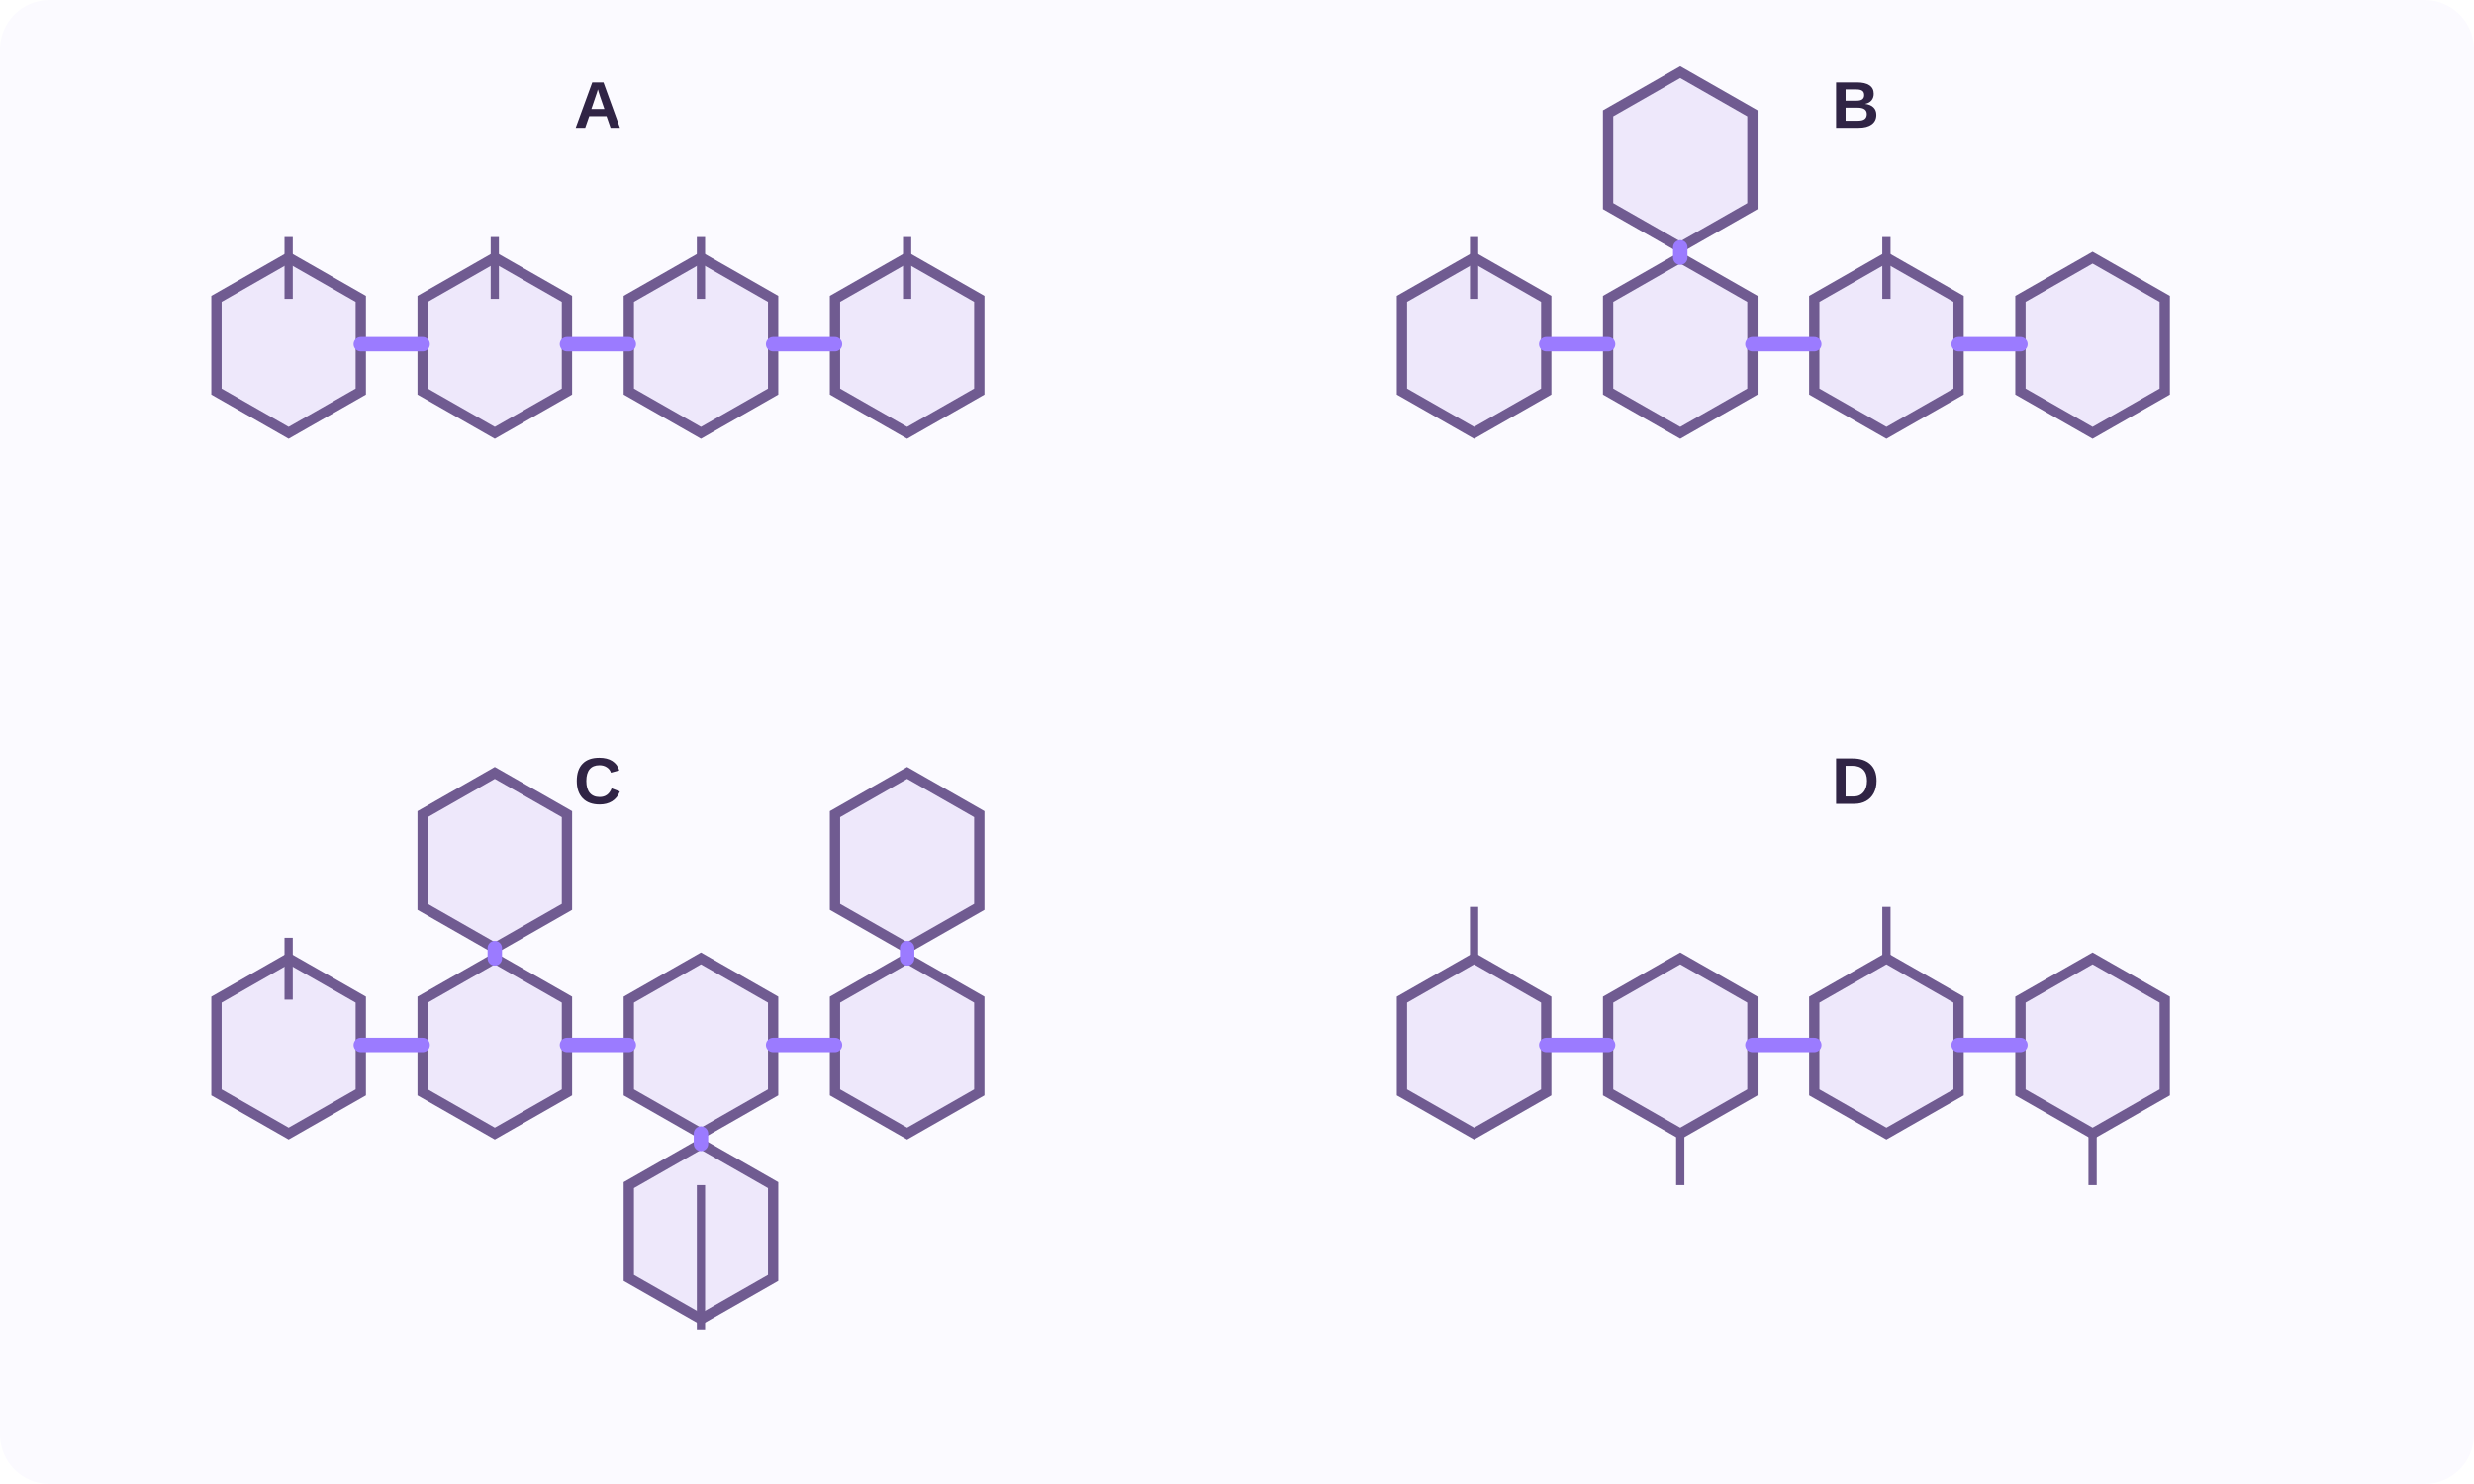
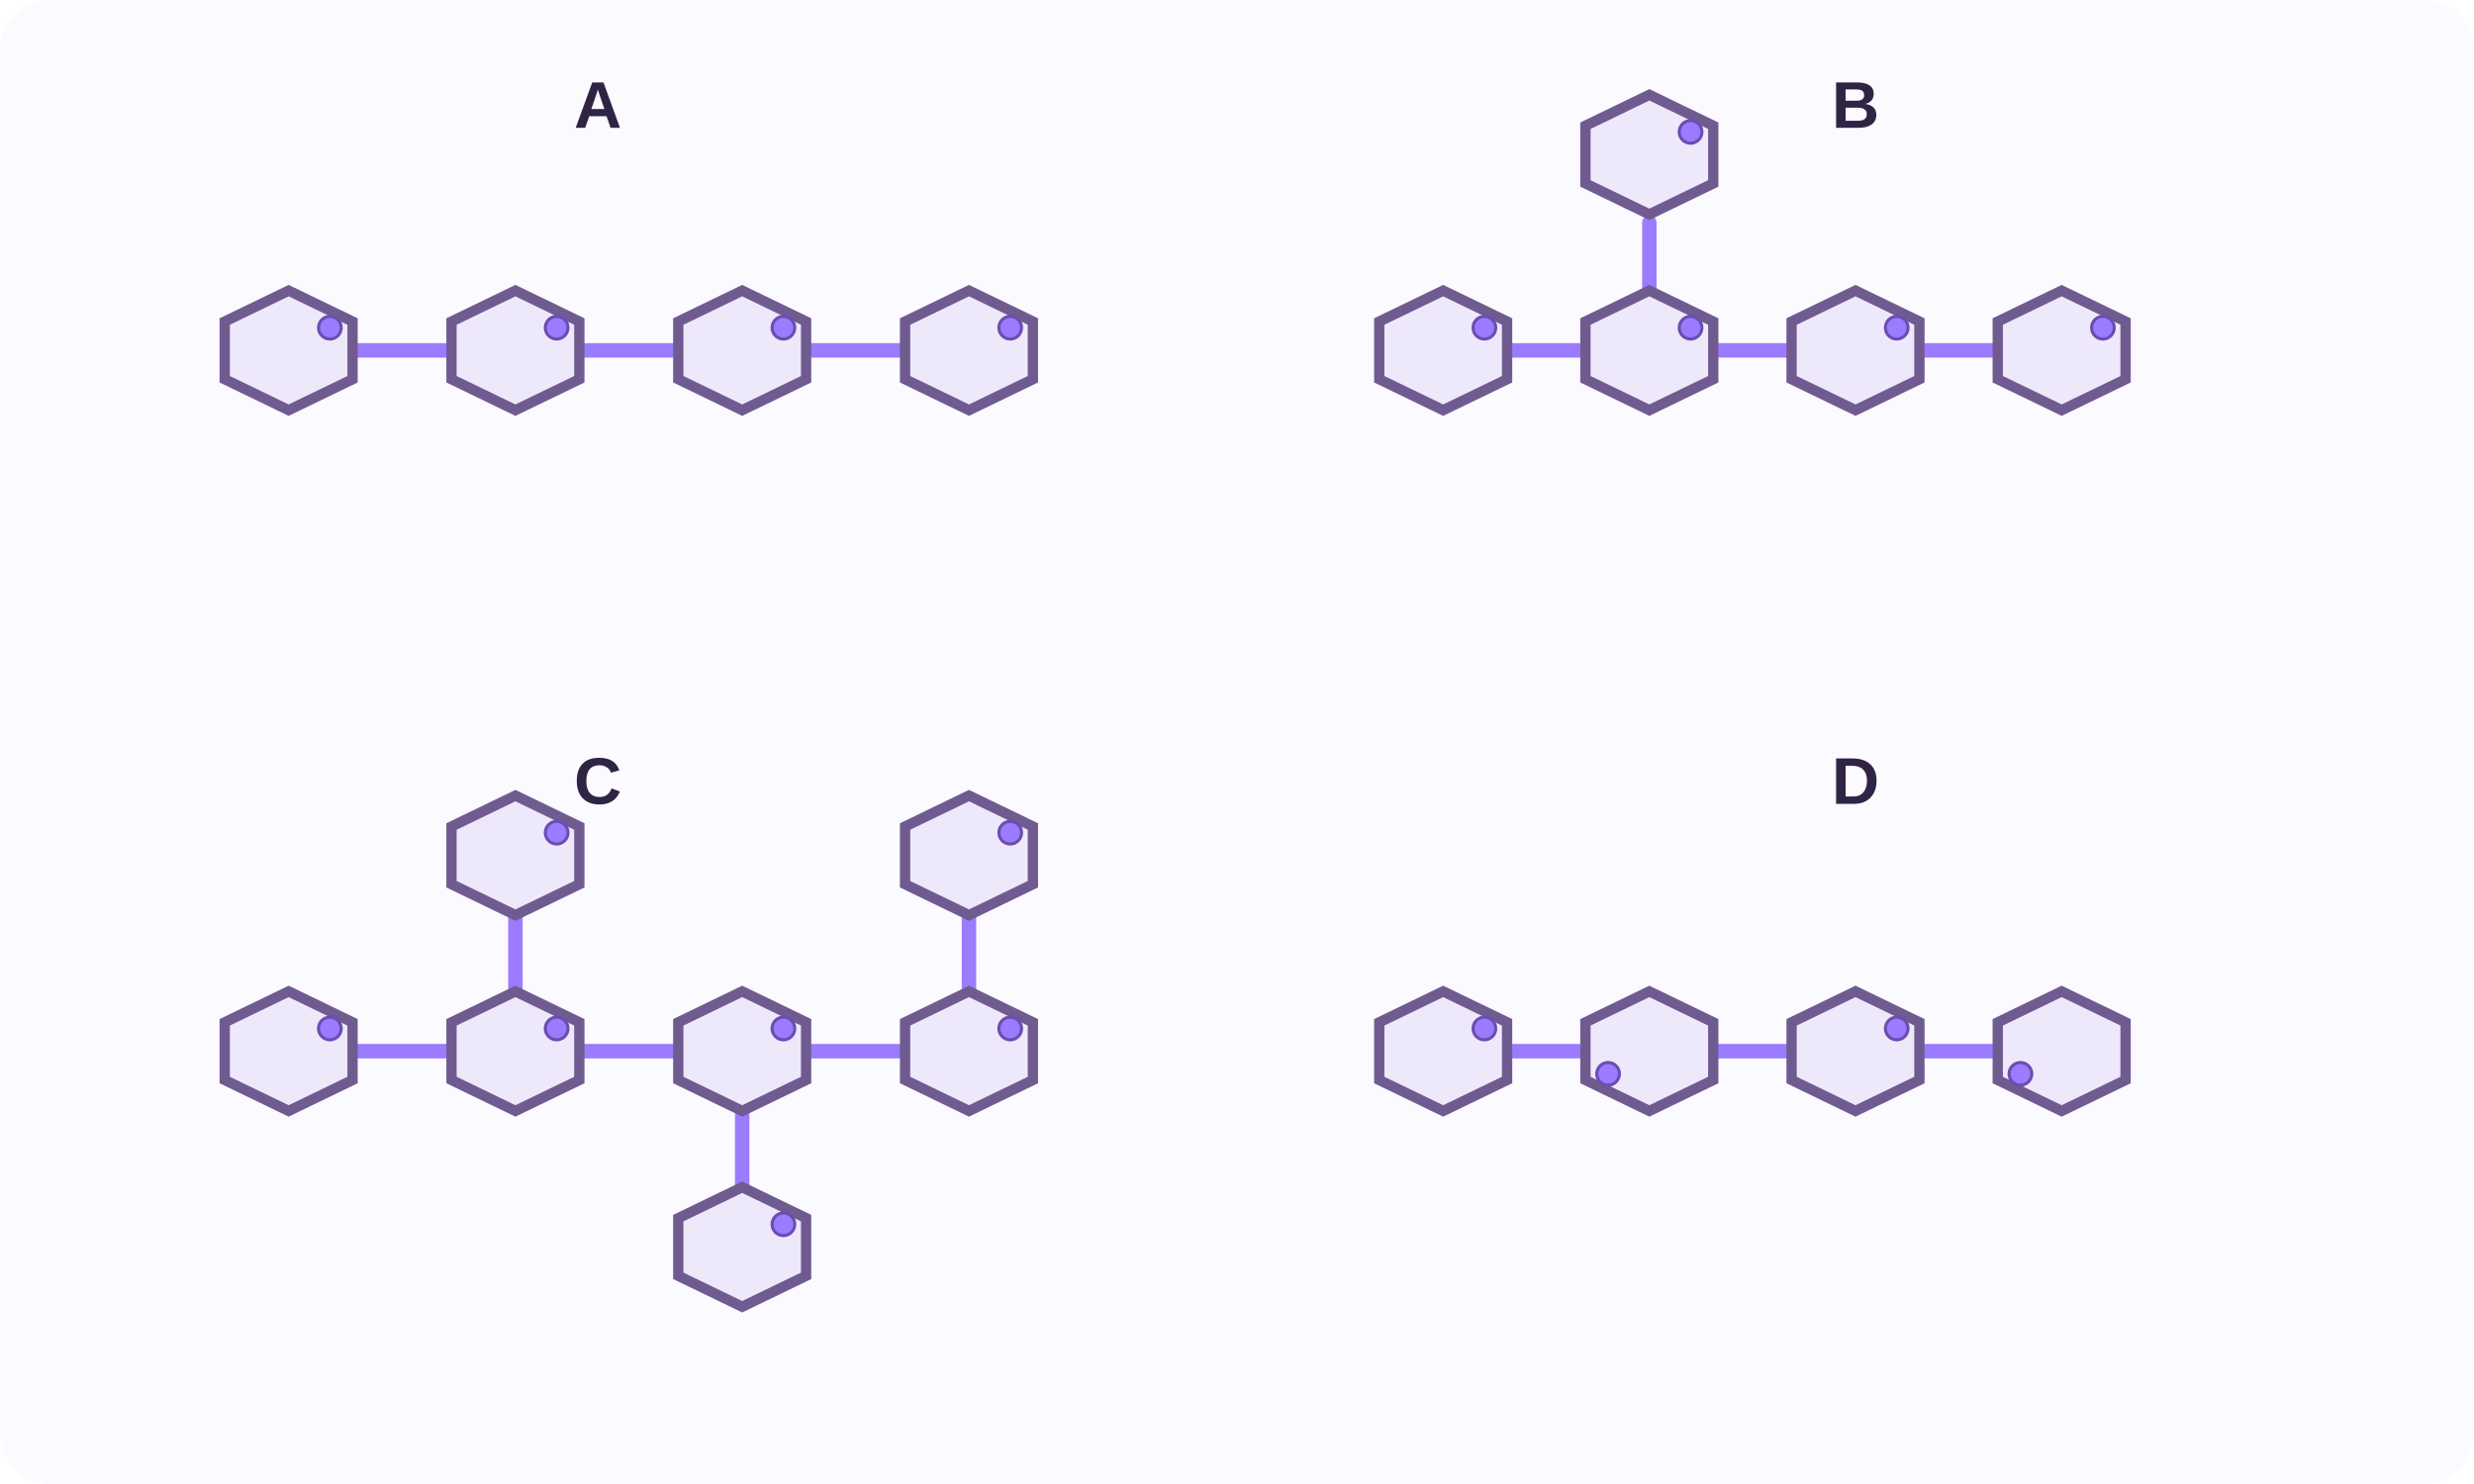
<svg xmlns="http://www.w3.org/2000/svg" viewBox="0 0 1200 720" role="img" aria-labelledby="t d">
  <rect width="1200" height="720" rx="24" fill="#fbfaff" />
  <g font-family="Arial" font-size="32" font-weight="700" text-anchor="middle" fill="#302445">
    <text x="290" y="62">A</text>
    <text x="900" y="62">B</text>
    <text x="290" y="390">C</text>
    <text x="900" y="390">D</text>
  </g>
-   <g fill="#eee8fb" stroke="#705b91" stroke-width="5">
-     <path d="M105 145L140 125L175 145L175 190L140 210L105 190Z" />
-     <path d="M205 145L240 125L275 145L275 190L240 210L205 190Z" />
-     <path d="M305 145L340 125L375 145L375 190L340 210L305 190Z" />
-     <path d="M405 145L440 125L475 145L475 190L440 210L405 190Z" />
-     <path d="M680 145L715 125L750 145L750 190L715 210L680 190Z" />
-     <path d="M780 145L815 125L850 145L850 190L815 210L780 190Z" />
-     <path d="M880 145L915 125L950 145L950 190L915 210L880 190Z" />
-     <path d="M980 145L1015 125L1050 145L1050 190L1015 210L980 190Z" />
-     <path d="M780 55L815 35L850 55L850 100L815 120L780 100Z" />
-     <path d="M105 485L140 465L175 485L175 530L140 550L105 530Z" />
-     <path d="M205 485L240 465L275 485L275 530L240 550L205 530Z" />
-     <path d="M305 485L340 465L375 485L375 530L340 550L305 530Z" />
-     <path d="M405 485L440 465L475 485L475 530L440 550L405 530Z" />
-     <path d="M205 395L240 375L275 395L275 440L240 460L205 440Z" />
-     <path d="M305 575L340 555L375 575L375 620L340 640L305 620Z" />
-     <path d="M405 395L440 375L475 395L475 440L440 460L405 440Z" />
-     <path d="M680 485L715 465L750 485L750 530L715 550L680 530Z" />
-     <path d="M780 485L815 465L850 485L850 530L815 550L780 530Z" />
-     <path d="M880 485L915 465L950 485L950 530L915 550L880 530Z" />
-     <path d="M980 485L1015 465L1050 485L1050 530L1015 550L980 530Z" />
+   <defs>
+     <g id="unidad">
+       <path d="M0 -29L31 -14L31 14L0 29L-31 14L-31 -14Z" fill="#eee8fb" stroke="#705b91" stroke-width="5" />
+     </g>
+     <g id="marca">
+       <circle cx="20" cy="-11" r="5.5" fill="#9b7bff" stroke="#6c4db0" stroke-width="1.5" />
+     </g>
+     <g id="marca-invertida">
+       <circle cx="-20" cy="11" r="5.5" fill="#9b7bff" stroke="#6c4db0" stroke-width="1.5" />
+     </g>
+   </defs>
+   <g stroke="#9b7bff" stroke-width="7" fill="none" stroke-linecap="round">
+     <path d="M171 170H219M281 170H329M391 170H439" />
+     <path d="M731 170H769M831 170H869M931 170H969" />
+     <path d="M171 510H219M281 510H329M391 510H439" />
+     <path d="M731 510H769M831 510H869M931 510H969" />
+     <path d="M250 481V444M360 539V576M470 481V444" />
+     <path d="M800 141V108" />
  </g>
-   <g stroke="#9b7bff" stroke-width="7" fill="none" stroke-linecap="round">
-     <path d="M175 167H205M275 167H305M375 167H405" />
-     <path d="M750 167H780M850 167H880M950 167H980M815 125V120" />
-     <path d="M175 507H205M275 507H305M375 507H405M240 460V465M340 550V555M440 460V465" />
-     <path d="M750 507H780M850 507H880M950 507H980" />
+   <g>
+     <use href="#unidad" transform="translate(140 170)" />
+     <use href="#unidad" transform="translate(250 170)" />
+     <use href="#unidad" transform="translate(360 170)" />
+     <use href="#unidad" transform="translate(470 170)" />
+     <use href="#marca" transform="translate(140 170)" />
+     <use href="#marca" transform="translate(250 170)" />
+     <use href="#marca" transform="translate(360 170)" />
+     <use href="#marca" transform="translate(470 170)" />
  </g>
-   <g stroke="#705b91" stroke-width="4" fill="none">
-     <path d="M140 145V115M240 145V115M340 145V115M440 145V115" />
-     <path d="M715 145V115M915 145V115M140 485V455M340 575V645" />
-     <path d="M715 465V440M815 550V575M915 465V440M1015 550V575" />
+   <g>
+     <use href="#unidad" transform="translate(700 170)" />
+     <use href="#unidad" transform="translate(800 170)" />
+     <use href="#unidad" transform="translate(900 170)" />
+     <use href="#unidad" transform="translate(1000 170)" />
+     <use href="#unidad" transform="translate(800 75)" />
+     <use href="#marca" transform="translate(700 170)" />
+     <use href="#marca" transform="translate(800 170)" />
+     <use href="#marca" transform="translate(900 170)" />
+     <use href="#marca" transform="translate(1000 170)" />
+     <use href="#marca" transform="translate(800 75)" />
+   </g>
+   <g>
+     <use href="#unidad" transform="translate(140 510)" />
+     <use href="#unidad" transform="translate(250 510)" />
+     <use href="#unidad" transform="translate(360 510)" />
+     <use href="#unidad" transform="translate(470 510)" />
+     <use href="#unidad" transform="translate(250 415)" />
+     <use href="#unidad" transform="translate(360 605)" />
+     <use href="#unidad" transform="translate(470 415)" />
+     <use href="#marca" transform="translate(140 510)" />
+     <use href="#marca" transform="translate(250 510)" />
+     <use href="#marca" transform="translate(360 510)" />
+     <use href="#marca" transform="translate(470 510)" />
+     <use href="#marca" transform="translate(250 415)" />
+     <use href="#marca" transform="translate(360 605)" />
+     <use href="#marca" transform="translate(470 415)" />
+   </g>
+   <g>
+     <use href="#unidad" transform="translate(700 510)" />
+     <use href="#unidad" transform="translate(800 510)" />
+     <use href="#unidad" transform="translate(900 510)" />
+     <use href="#unidad" transform="translate(1000 510)" />
+     <use href="#marca" transform="translate(700 510)" />
+     <use href="#marca-invertida" transform="translate(800 510)" />
+     <use href="#marca" transform="translate(900 510)" />
+     <use href="#marca-invertida" transform="translate(1000 510)" />
  </g>
</svg>
